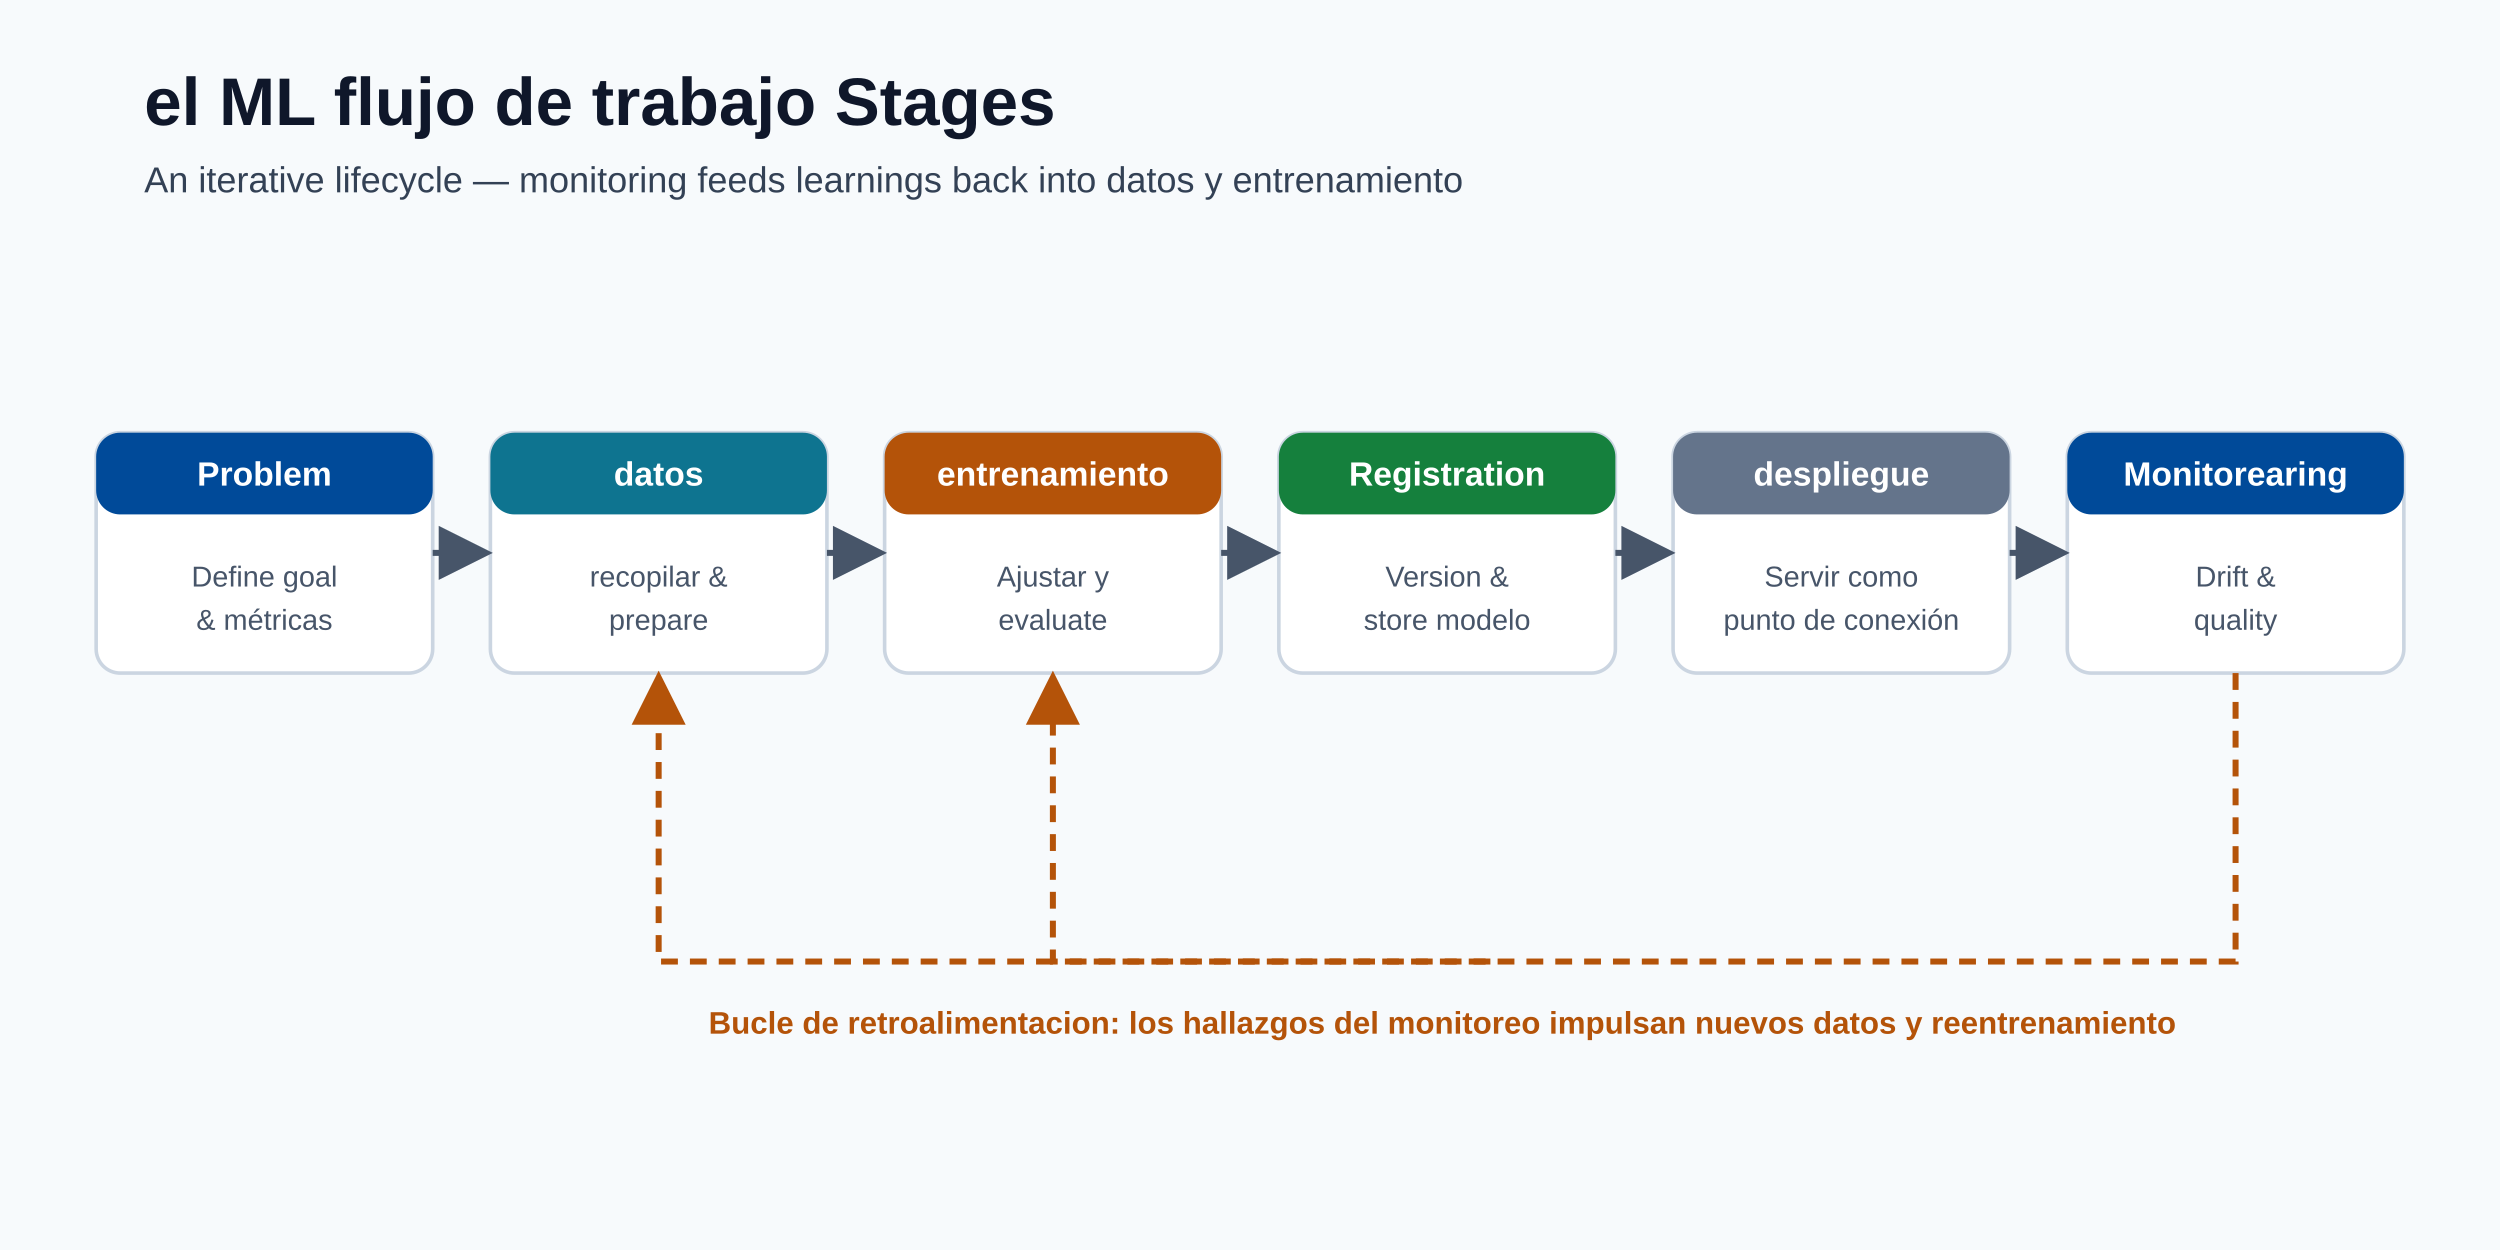
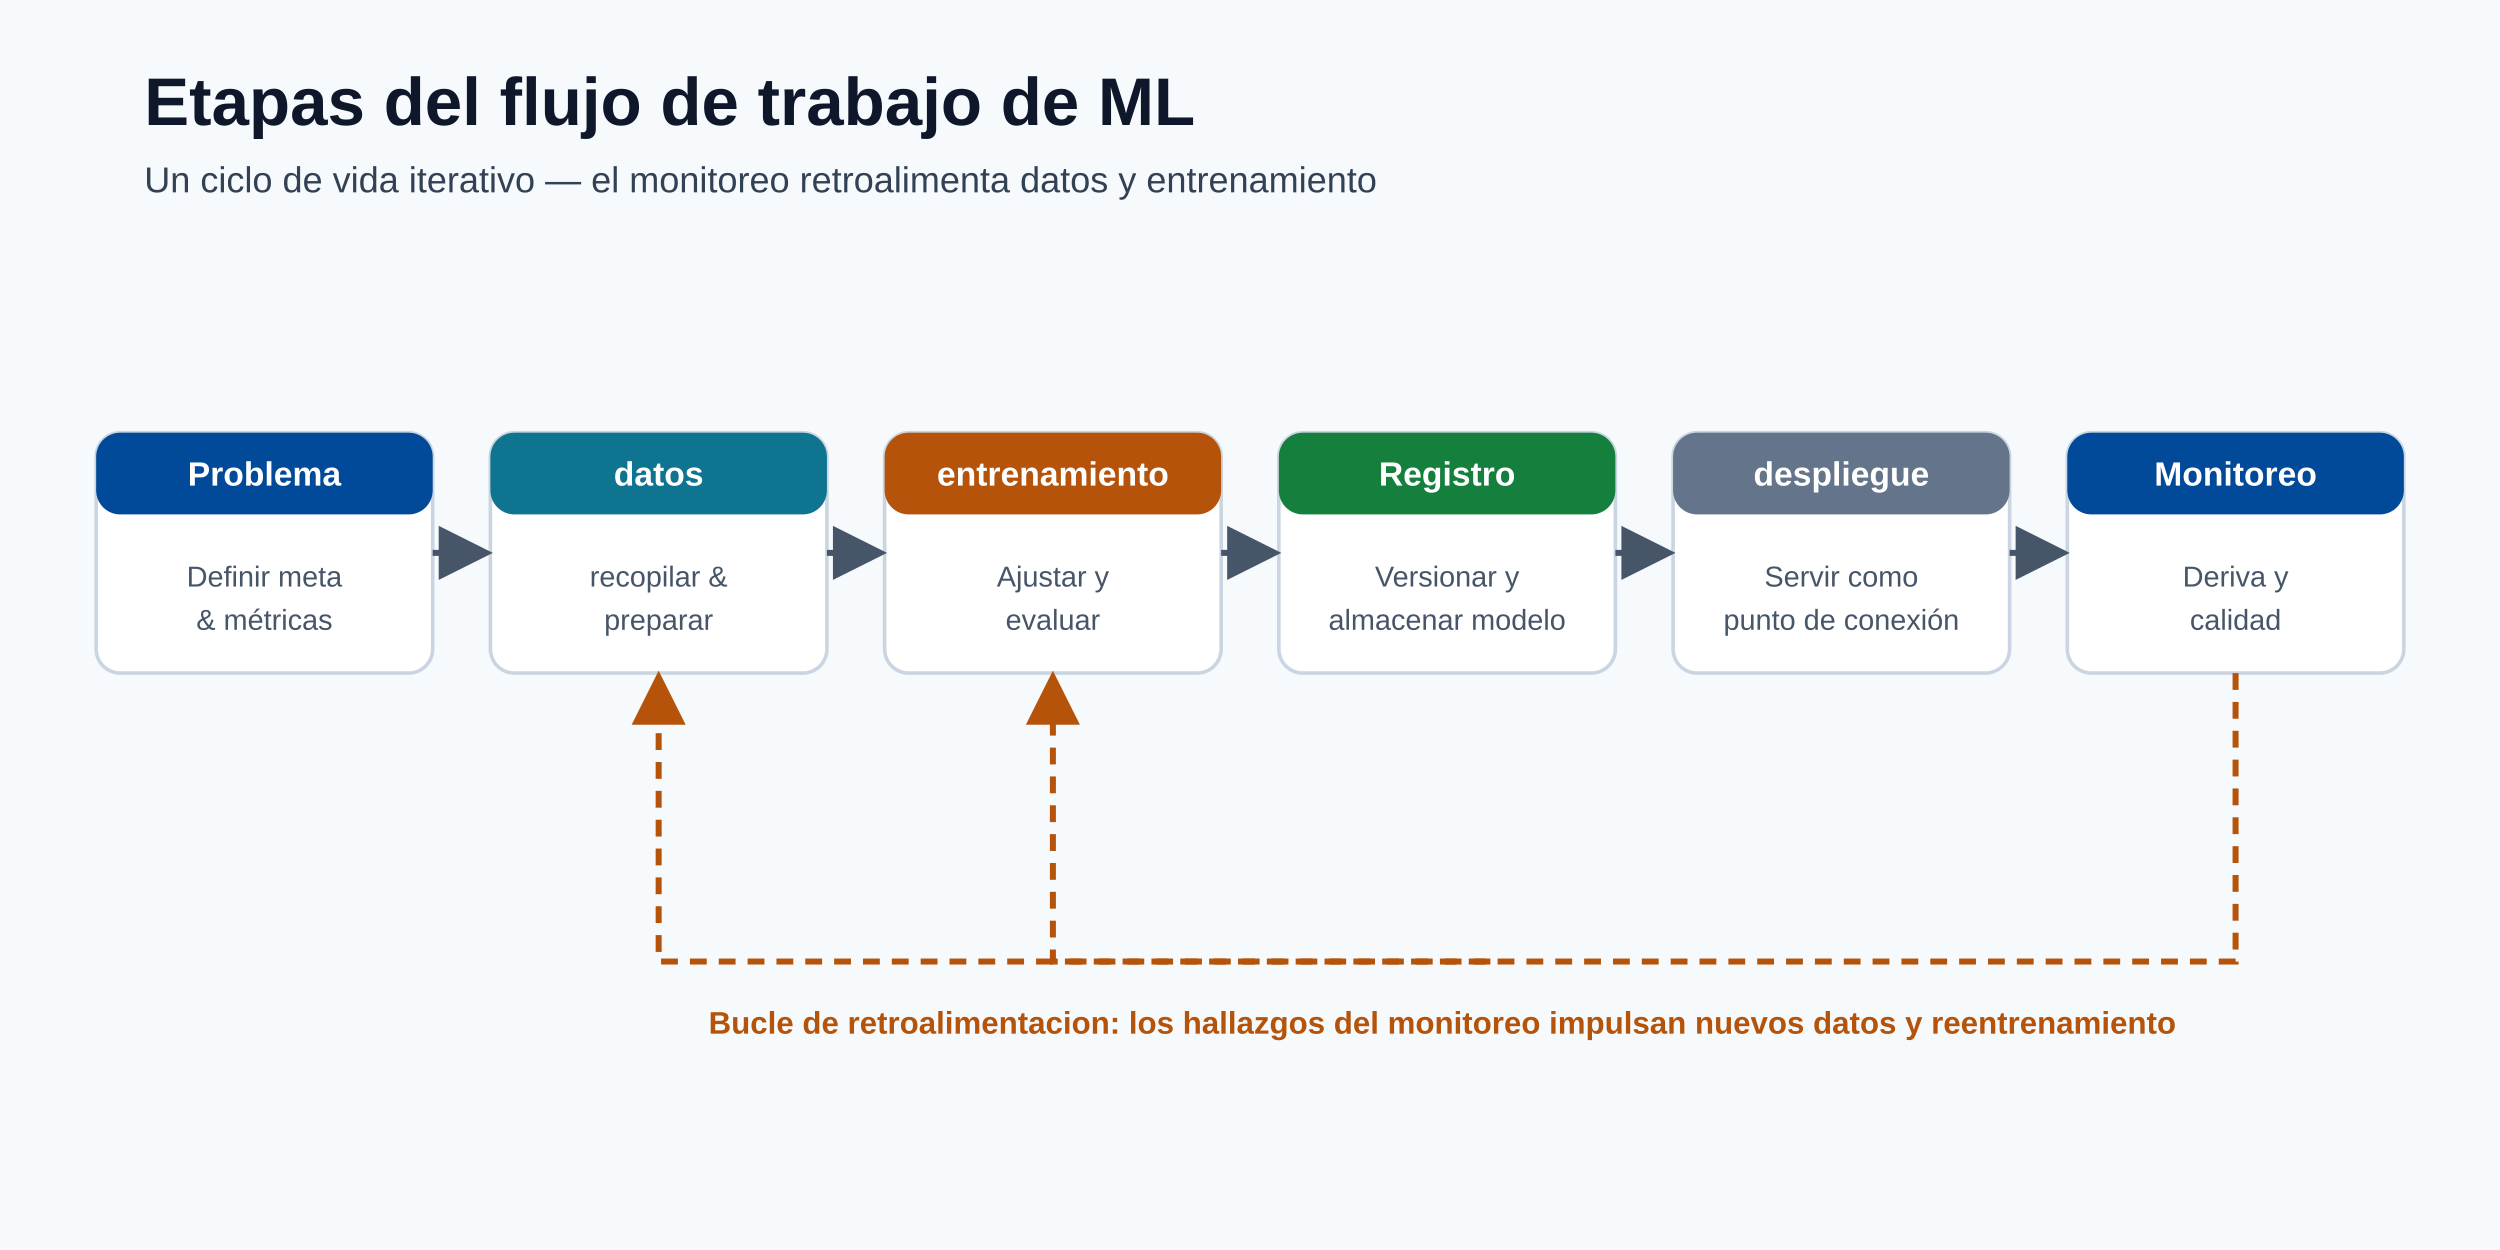
<svg xmlns="http://www.w3.org/2000/svg" width="1040" height="520" viewBox="0 0 1040 520" role="img" aria-labelledby="title desc">
  <defs>
    <style>
      .bg { fill: #f7fafc; }
      .title { fill: #0f172a; font-family: Segoe UI, Arial, sans-serif; font-size: 28px; font-weight: 700; }
      .subtitle { fill: #334155; font-family: Segoe UI, Arial, sans-serif; font-size: 15px; }
      .card { fill: #ffffff; stroke: #cbd5e1; stroke-width: 1.5; }
      .head { font-family: Segoe UI, Arial, sans-serif; font-size: 14px; font-weight: 700; fill: #ffffff; text-anchor: middle; }
      .sub { font-family: Segoe UI, Arial, sans-serif; font-size: 12px; fill: #475569; text-anchor: middle; }
      .arrow { stroke: #475569; stroke-width: 2.5; fill: none; }
      .loop { stroke: #b45309; stroke-width: 2.5; fill: none; stroke-dasharray: 7 5; }
      .looplbl { font-family: Segoe UI, Arial, sans-serif; font-size: 13px; fill: #b45309; font-weight: 700; text-anchor: middle; }
    </style>
    <marker id="ah" markerWidth="9" markerHeight="9" refX="7" refY="4.5" orient="auto">
      <path d="M0,0 L9,4.5 L0,9 z" fill="#475569" />
    </marker>
    <marker id="ao" markerWidth="9" markerHeight="9" refX="7" refY="4.5" orient="auto">
      <path d="M0,0 L9,4.5 L0,9 z" fill="#b45309" />
    </marker>
  </defs>
  <rect class="bg" x="0" y="0" width="1040" height="520" />
-   <text class="title" x="60" y="52">el ML flujo de trabajo Stages</text>
-   <text class="subtitle" x="60" y="80">An iterative lifecycle — monitoring feeds learnings back into datos y entrenamiento</text>
+   <text class="title" x="60" y="52">Etapas del flujo de trabajo de ML</text>
+   <text class="subtitle" x="60" y="80">Un ciclo de vida iterativo — el monitoreo retroalimenta datos y entrenamiento</text>
  <rect class="card" x="40" y="180" width="140" height="100" rx="10" />
  <rect x="40" y="180" width="140" height="34" rx="10" fill="#004a99" />
-   <text class="head" x="110" y="202">Problem</text>
-   <text class="sub" x="110" y="244">Define goal</text>
+   <text class="head" x="110" y="202">Problema</text>
+   <text class="sub" x="110" y="244">Definir meta</text>
  <text class="sub" x="110" y="262">&amp; métricas</text>
  <rect class="card" x="204" y="180" width="140" height="100" rx="10" />
  <rect x="204" y="180" width="140" height="34" rx="10" fill="#0e7490" />
  <text class="head" x="274" y="202">datos</text>
  <text class="sub" x="274" y="244">recopilar &amp;</text>
-   <text class="sub" x="274" y="262">prepare</text>
+   <text class="sub" x="274" y="262">preparar</text>
  <rect class="card" x="368" y="180" width="140" height="100" rx="10" />
  <rect x="368" y="180" width="140" height="34" rx="10" fill="#b45309" />
  <text class="head" x="438" y="202">entrenamiento</text>
  <text class="sub" x="438" y="244">Ajustar y</text>
-   <text class="sub" x="438" y="262">evaluate</text>
+   <text class="sub" x="438" y="262">evaluar</text>
  <rect class="card" x="532" y="180" width="140" height="100" rx="10" />
  <rect x="532" y="180" width="140" height="34" rx="10" fill="#15803d" />
-   <text class="head" x="602" y="202">Registration</text>
-   <text class="sub" x="602" y="244">Version &amp;</text>
-   <text class="sub" x="602" y="262">store modelo</text>
+   <text class="head" x="602" y="202">Registro</text>
+   <text class="sub" x="602" y="244">Versionar y</text>
+   <text class="sub" x="602" y="262">almacenar modelo</text>
  <rect class="card" x="696" y="180" width="140" height="100" rx="10" />
  <rect x="696" y="180" width="140" height="34" rx="10" fill="#64748b" />
  <text class="head" x="766" y="202">despliegue</text>
  <text class="sub" x="766" y="244">Servir como</text>
  <text class="sub" x="766" y="262">punto de conexión</text>
  <rect class="card" x="860" y="180" width="140" height="100" rx="10" />
  <rect x="860" y="180" width="140" height="34" rx="10" fill="#004a99" />
-   <text class="head" x="930" y="202">Monitorearing</text>
-   <text class="sub" x="930" y="244">Drift &amp;</text>
-   <text class="sub" x="930" y="262">quality</text>
+   <text class="head" x="930" y="202">Monitoreo</text>
+   <text class="sub" x="930" y="244">Deriva y</text>
+   <text class="sub" x="930" y="262">calidad</text>
  <line class="arrow" x1="180" y1="230" x2="200" y2="230" marker-end="url(#ah)" />
  <line class="arrow" x1="344" y1="230" x2="364" y2="230" marker-end="url(#ah)" />
  <line class="arrow" x1="508" y1="230" x2="528" y2="230" marker-end="url(#ah)" />
  <line class="arrow" x1="672" y1="230" x2="692" y2="230" marker-end="url(#ah)" />
  <line class="arrow" x1="836" y1="230" x2="856" y2="230" marker-end="url(#ah)" />
  <path class="loop" d="M930 280 L930 400 L274 400 L274 284" marker-end="url(#ao)" />
  <path class="loop" d="M620 400 L438 400 L438 284" marker-end="url(#ao)" />
  <text class="looplbl" x="600" y="430">Bucle de retroalimentacion: los hallazgos del monitoreo impulsan nuevos datos y reentrenamiento</text>
</svg>
